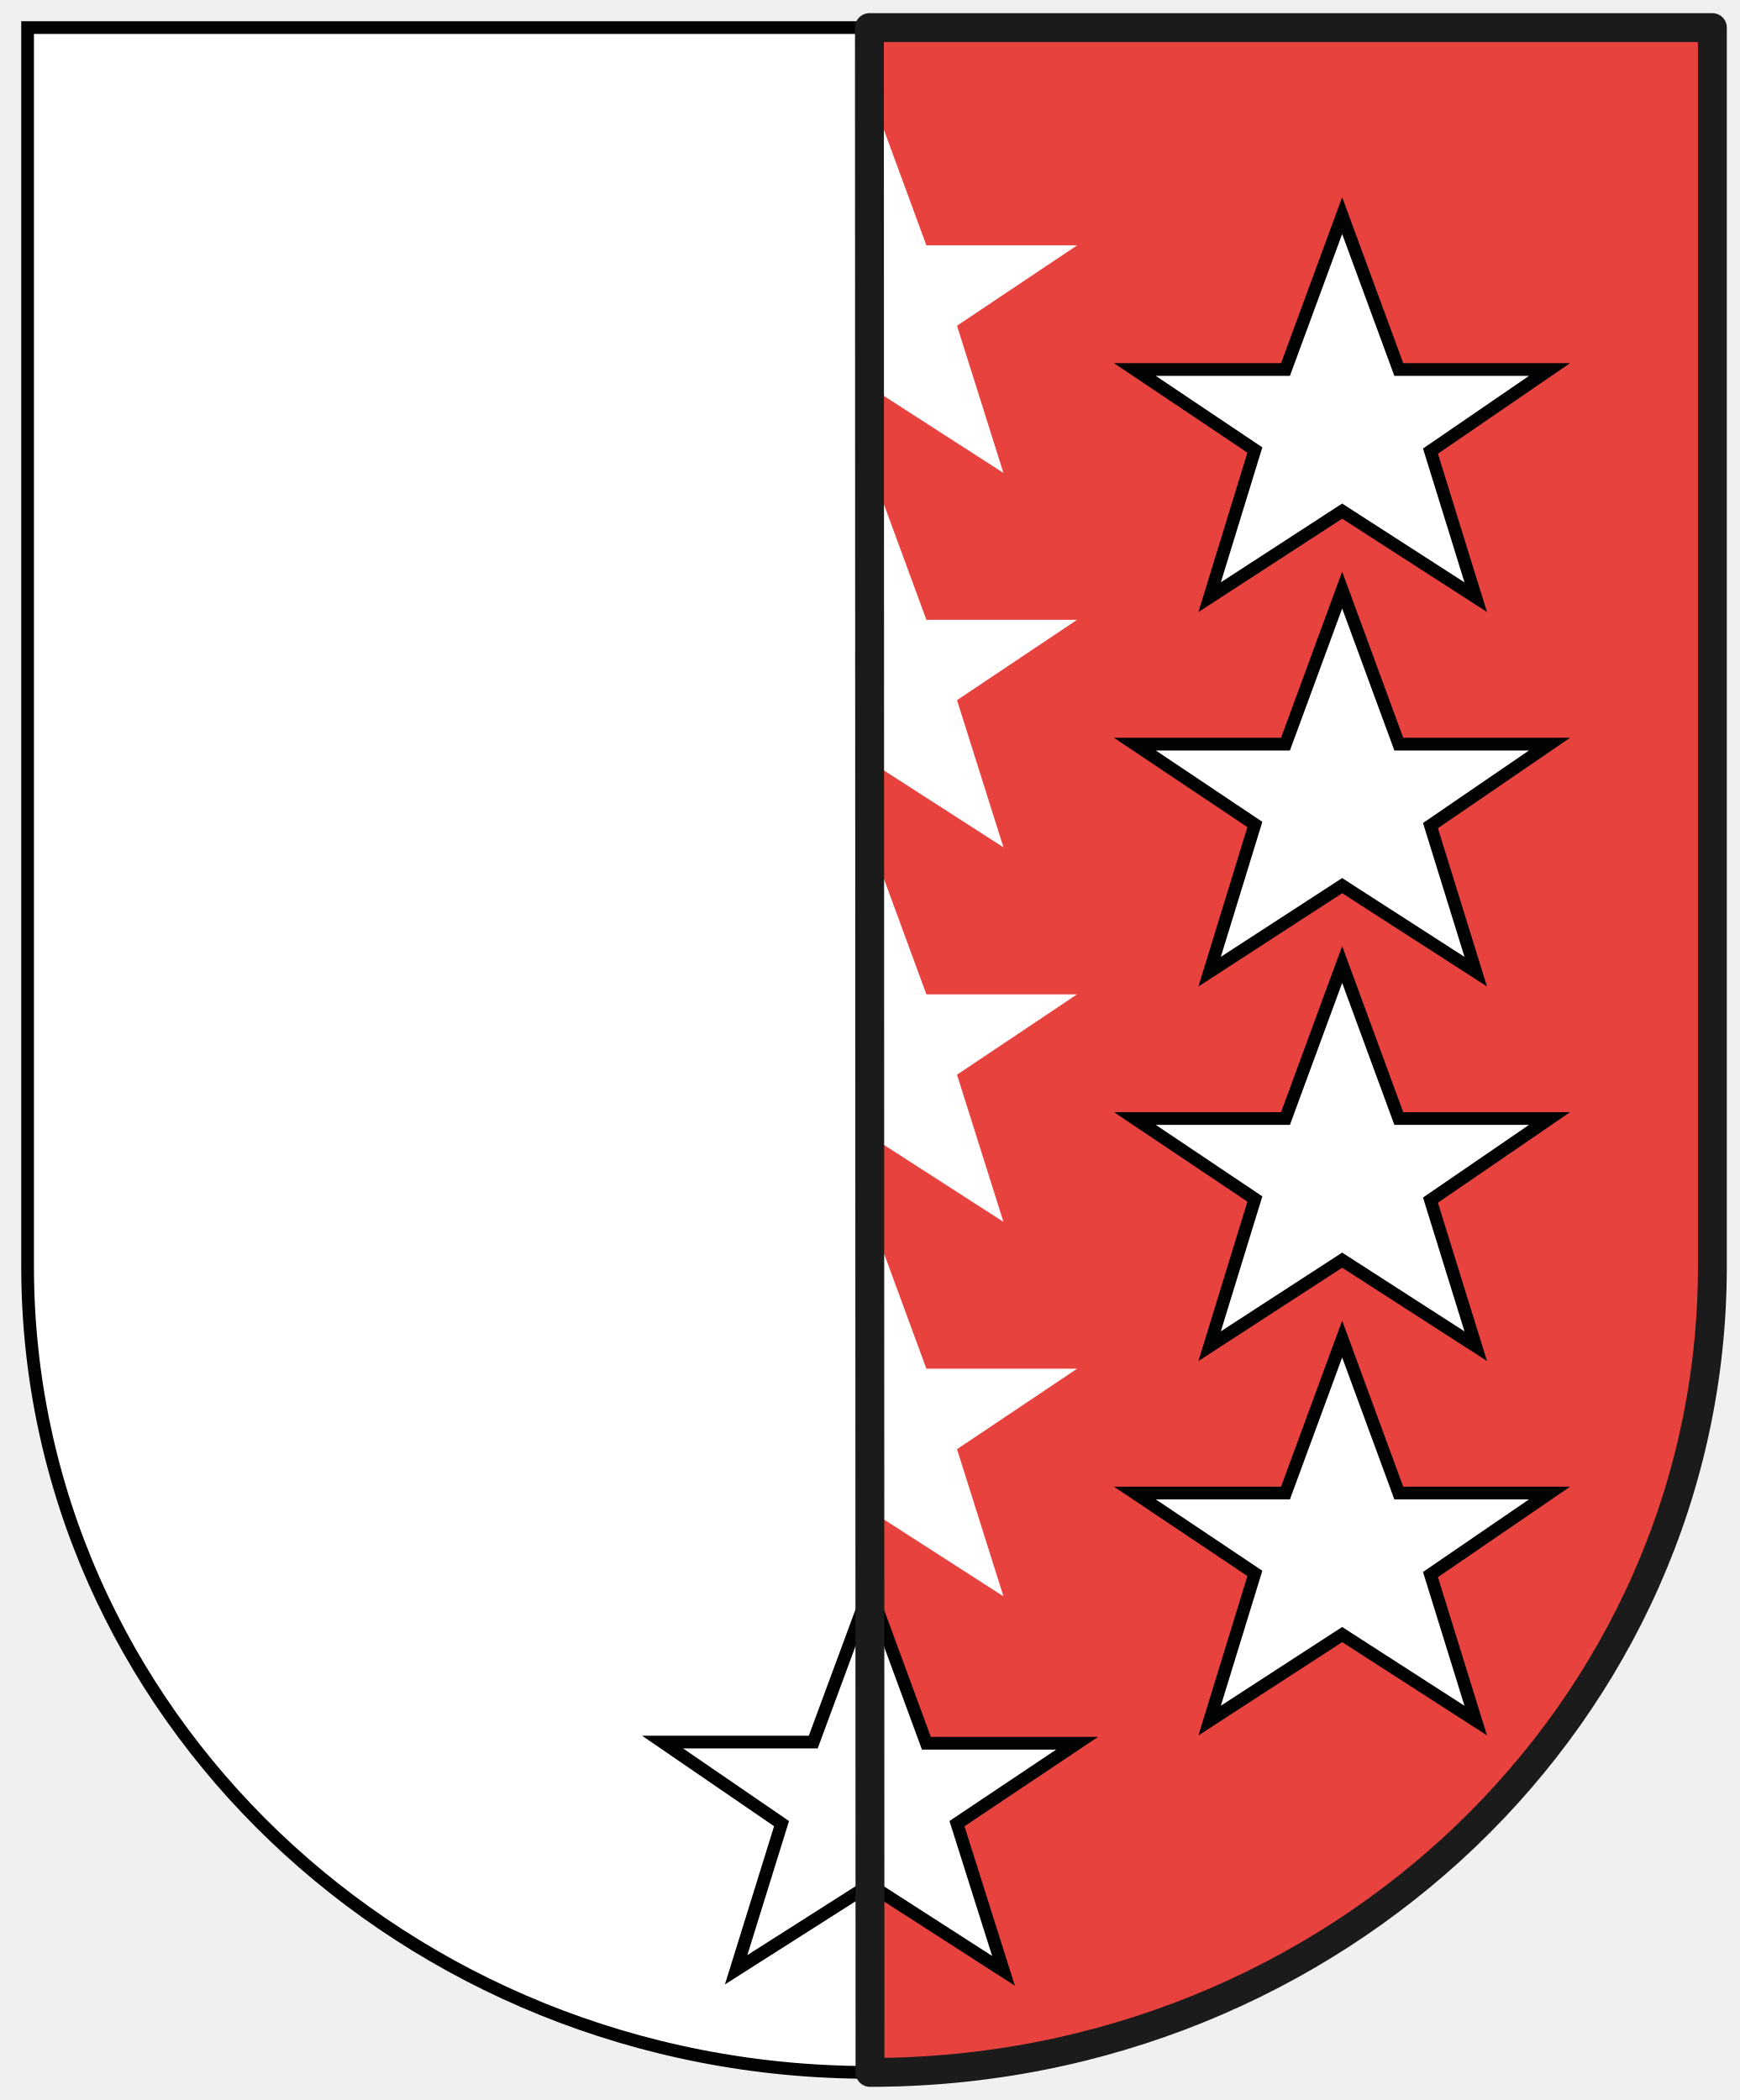
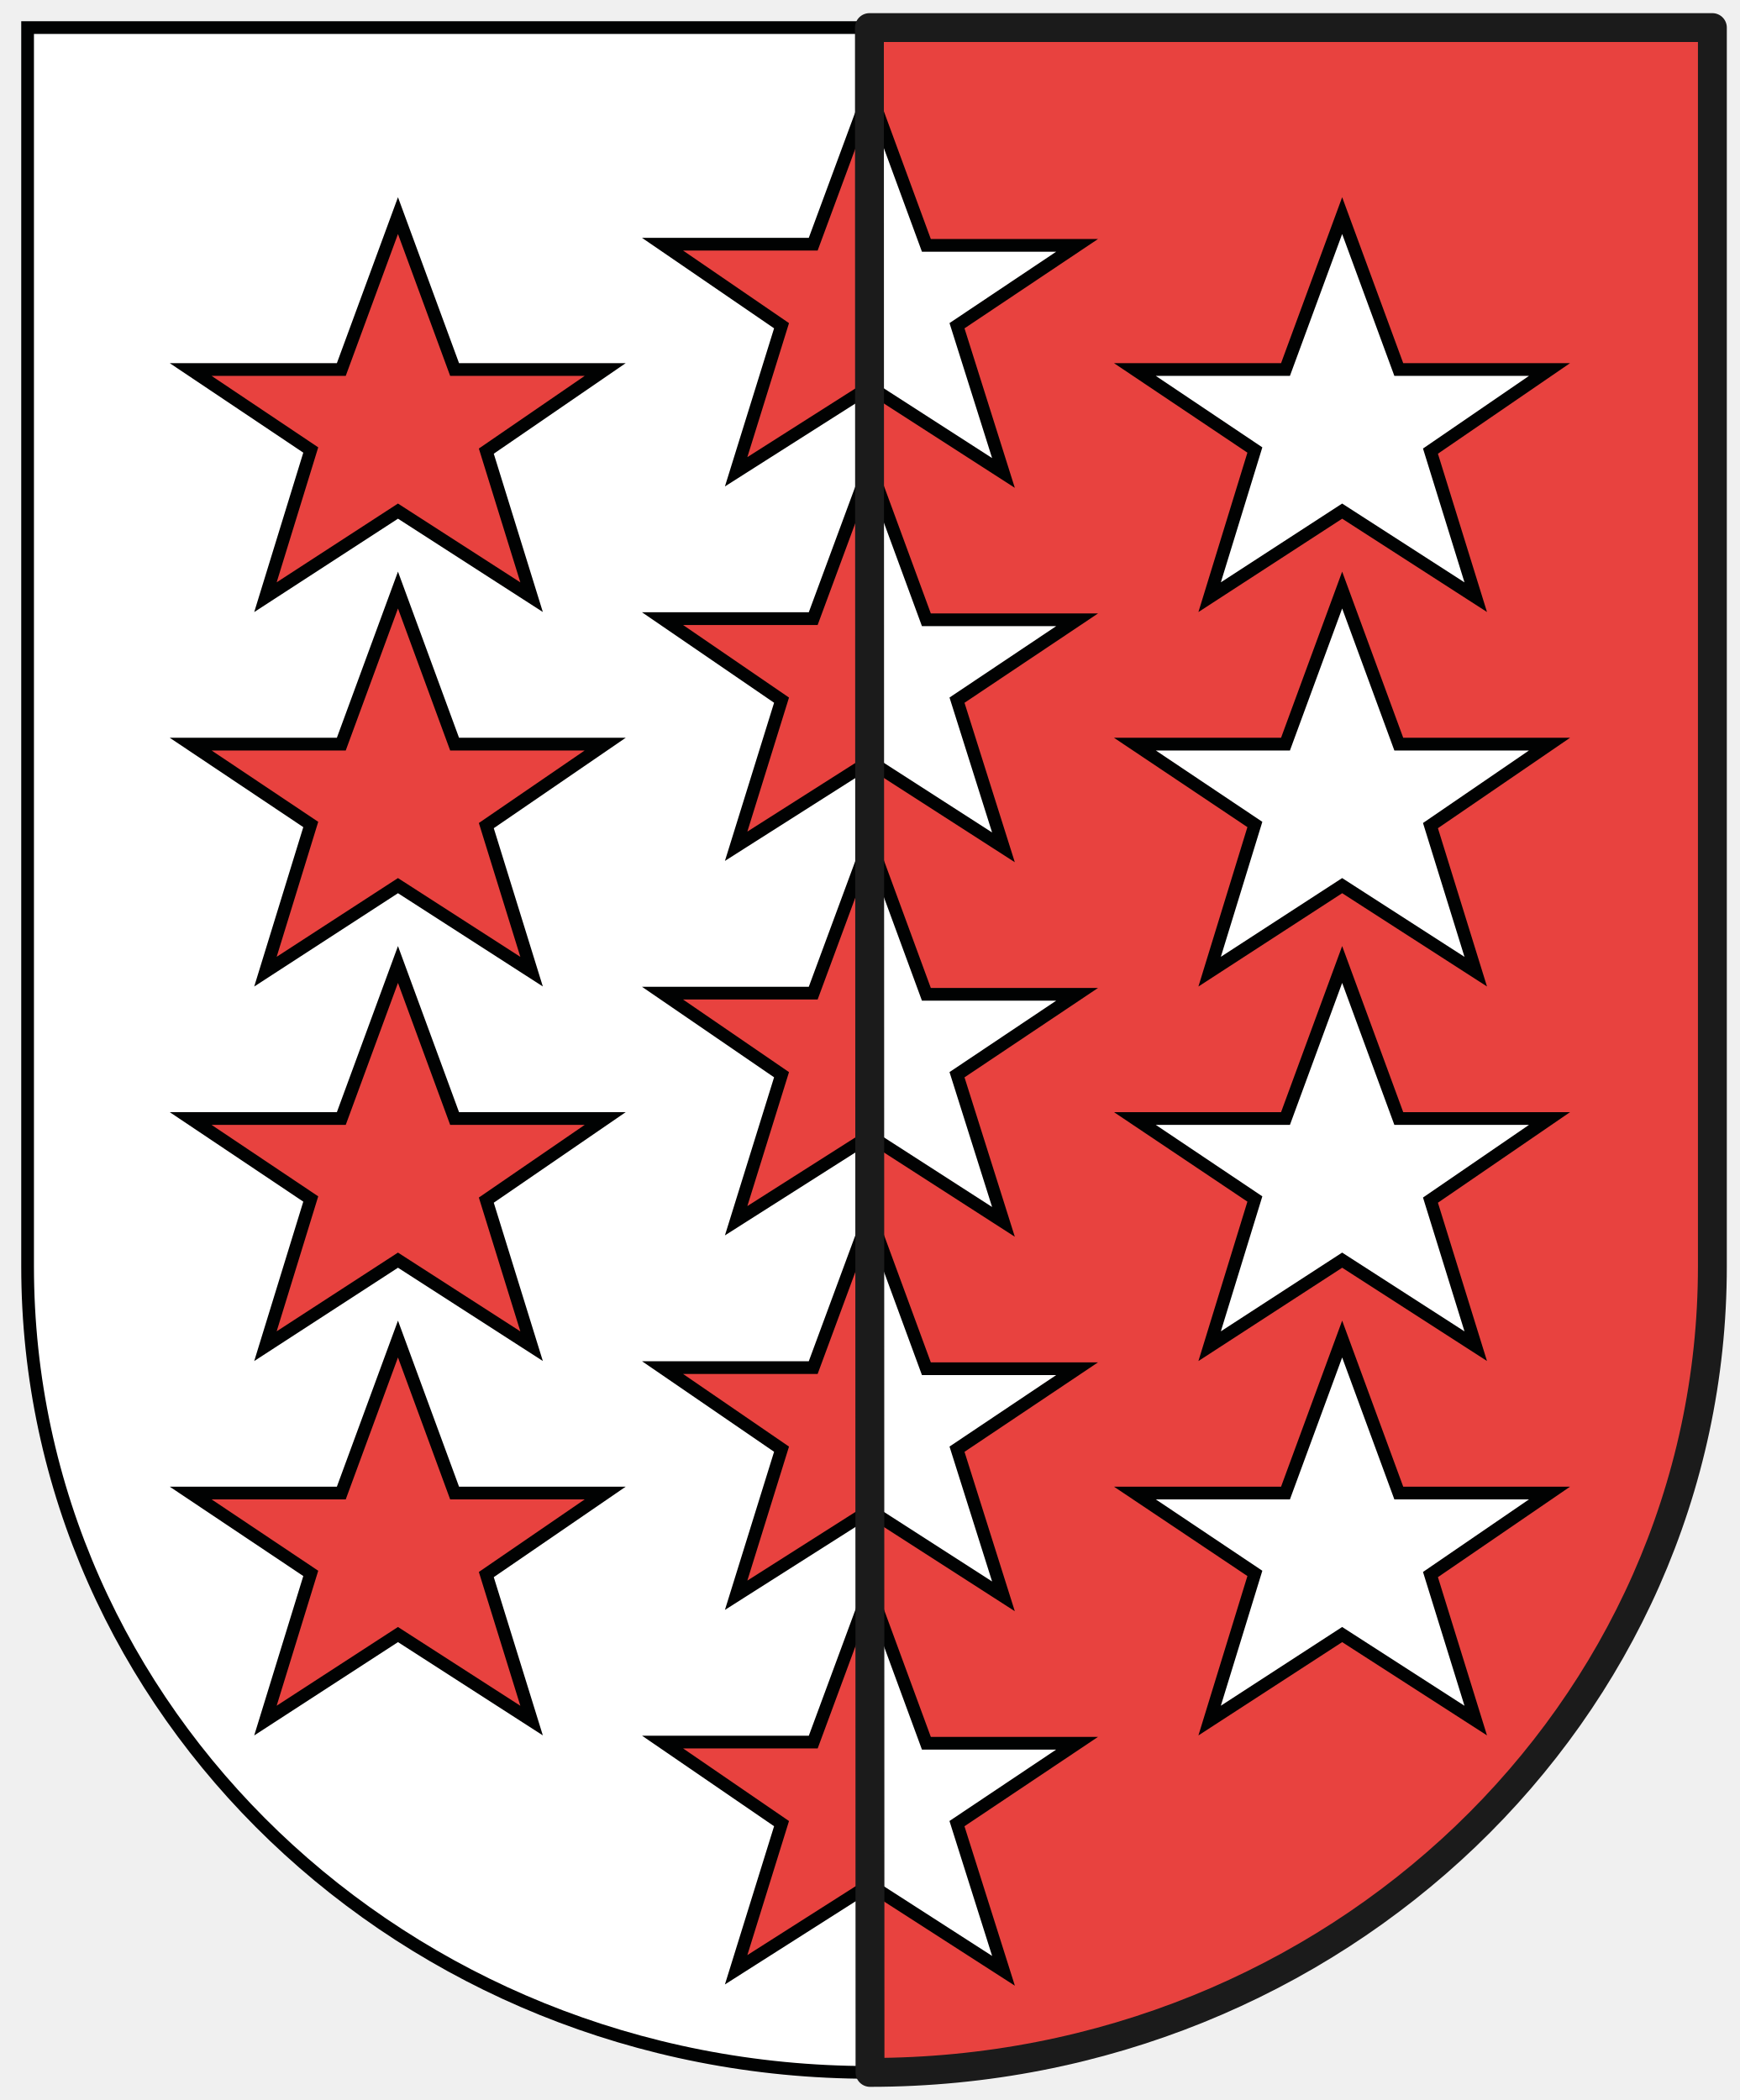
<svg xmlns="http://www.w3.org/2000/svg" viewBox="-181.842 -219.582 416.974 503.357">
  <g>
    <path fill="#E8423F" d="M26.51-212.97h202.01V83.96c0,106.7-90.39,193.2-201.87,193.2L26.51-212.97z" />
    <path fill="#FFFFFF" d="M26.65,277.16L26.65,277.16c-111.5,0-201.88-86.5-201.88-193.2v-296.93H26.51L26.65,277.16z" />
-     <polygon fill="#FFFFFF" points="139.8,-167.9 153.37,-131.01 189.49,-131.01 160.96,-111.45 171.81,-76.44 139.8,-97.07 108.04,-76.44 118.88,-111.72 90.13,-131.01 126.22,-131.01" />
-     <polygon fill="none" stroke="#010202" stroke-width="3.048" points="139.8,-167.9 153.37,-131.01 189.49,-131.01 160.96,-111.45 171.81,-76.44 139.8,-97.07 108.04,-76.44 118.88,-111.72 90.13,-131.01 126.22,-131.01" />
-     <polygon fill="#FFFFFF" points="139.8,-78.15 153.37,-41.22 189.49,-41.22 160.96,-21.69 171.81,13.32 139.8,-7.3 108.04,13.32 118.88,-21.96 90.13,-41.22 126.22,-41.22" />
-     <polygon fill="none" stroke="#010202" stroke-width="3.048" points="139.8,-78.15 153.37,-41.22 189.49,-41.22 160.96,-21.69 171.81,13.32 139.8,-7.3 108.04,13.32 118.88,-21.96 90.13,-41.22 126.22,-41.22" />
-     <polygon fill="#FFFFFF" points="139.8,11.6 153.37,48.52 189.49,48.52 160.96,68.08 171.81,103.09 139.8,82.47 108.04,103.09 118.88,67.81 90.13,48.52 126.22,48.52" />
-     <polygon fill="none" stroke="#010202" stroke-width="3.048" points="139.8,11.6 153.37,48.52 189.49,48.52 160.96,68.08 171.81,103.09 139.8,82.47 108.04,103.09 118.88,67.81 90.13,48.52 126.22,48.52" />
-     <polygon fill="#FFFFFF" points="139.8,101.38 153.37,138.29 189.49,138.29 160.96,157.83 171.81,192.83 139.8,172.21 108.04,192.83 118.88,157.55 90.13,138.29 126.22,138.29" />
-     <polygon fill="none" stroke="#010202" stroke-width="3.048" points="139.8,101.38 153.37,138.29 189.49,138.29 160.96,157.83 171.81,192.83 139.8,172.21 108.04,192.83 118.88,157.55 90.13,138.29 126.22,138.29" />
-     <polygon fill="#E8423F" points="-86.47,-167.9-72.9,-131.01-36.81,-131.01-65.3,-111.45-54.45,-76.44-86.47,-97.07-118.23,-76.44-107.37,-111.72-136.15,-131.01-100.05,-131.01" />
-     <polygon fill="none" stroke="#010202" stroke-width="3.048" points="-86.47,-167.9-72.9,-131.01-36.81,-131.01-65.3,-111.45-54.45,-76.44-86.47,-97.07-118.23,-76.44-107.37,-111.72-136.15,-131.01-100.05,-131.01" />
-     <polygon fill="#E8423F" points="-86.47,-78.15-72.9,-41.22-36.81,-41.22-65.3,-21.69-54.45,13.32-86.47,-7.3-118.23,13.32-107.37,-21.96-136.15,-41.22-100.05,-41.22" />
-     <polygon fill="none" stroke="#010202" stroke-width="3.048" points="-86.47,-78.15-72.9,-41.22-36.81,-41.22-65.3,-21.69-54.45,13.32-86.47,-7.3-118.23,13.32-107.37,-21.96-136.15,-41.22-100.05,-41.22" />
-     <polygon fill="#E8423F" points="-86.47,11.6-72.9,48.52-36.81,48.52-65.3,68.08-54.45,103.09-86.47,82.47-118.23,103.09-107.37,67.81-136.15,48.52-100.05,48.52" />
-     <polygon fill="none" stroke="#010202" stroke-width="3.048" points="-86.47,11.6-72.9,48.52-36.81,48.52-65.3,68.08-54.45,103.09-86.47,82.47-118.23,103.09-107.37,67.81-136.15,48.52-100.05,48.52" />
-     <polygon fill="#E8423F" points="-86.47,101.38-72.9,138.29-36.81,138.29-65.3,157.83-54.45,192.83-86.47,172.21-118.23,192.83-107.37,157.55-136.15,138.29-100.05,138.29" />
-     <polygon fill="none" stroke="#010202" stroke-width="3.048" points="-86.47,101.38-72.9,138.29-36.81,138.29-65.3,157.83-54.45,192.83-86.47,172.21-118.23,192.83-107.37,157.55-136.15,138.29-100.05,138.29" />
-     <polygon fill="#E8423F" points="26.59,-126.86-5.43,-106.5 5.45,-141.51-23.07,-161.05 13.04,-161.05 26.59,-197.69" />
-     <polygon fill="#FFFFFF" points="26.59,-197.69 40.16,-160.77 76.28,-160.77 47.5,-141.51 58.63,-106.22 26.59,-126.86" />
-     <polygon fill="none" stroke="#010202" stroke-width="3.048" points="26.59,-197.69 40.16,-160.77 76.28,-160.77 47.5,-141.51 58.63,-106.22 26.59,-126.86-5.43,-106.5 5.45,-141.51-23.07,-161.05 13.04,-161.05" />
-     <polygon fill="#E8423F" points="26.59,-37.1-5.43,-16.74 5.45,-51.76-23.07,-71.3 13.04,-71.3 26.59,-107.94" />
-     <polygon fill="#FFFFFF" points="26.59,-107.94 40.16,-71.02 76.28,-71.02 47.5,-51.76 58.63,-16.48 26.59,-37.1" />
-     <polygon fill="none" stroke="#010202" stroke-width="3.048" points="26.59,-107.94 40.16,-71.02 76.28,-71.02 47.5,-51.76 58.63,-16.48 26.59,-37.1-5.43,-16.74 5.45,-51.76-23.07,-71.3 13.04,-71.3" />
-     <polygon fill="#E8423F" points="26.59,52.66-5.43,73.02 5.45,38.02-23.07,18.47 13.04,18.47 26.59,-18.17" />
-     <polygon fill="#FFFFFF" points="26.59,-18.17 40.16,18.75 76.28,18.75 47.5,38.02 58.63,73.29 26.59,52.66" />
-     <polygon fill="none" stroke="#010202" stroke-width="3.048" points="26.59,-18.17 40.16,18.75 76.28,18.75 47.5,38.02 58.63,73.29 26.59,52.66-5.43,73.02 5.45,38.02-23.07,18.47 13.04,18.47" />
-     <polygon fill="#E8423F" points="26.59,142.44-5.43,162.79 5.45,127.78-23.07,108.22 13.04,108.22 26.59,71.57" />
-     <polygon fill="#FFFFFF" points="26.59,71.57 40.16,108.49 76.28,108.49 47.5,127.78 58.63,163.05 26.59,142.44" />
-     <polygon fill="none" stroke="#010202" stroke-width="3.048" points="26.59,71.57 40.16,108.49 76.28,108.49 47.5,127.78 58.63,163.05 26.59,142.44-5.43,162.79 5.45,127.78-23.07,108.22 13.04,108.22" />
-     <polygon fill="#FFFFFF" points="26.59,161.35 40.16,198.25 76.28,198.25 47.5,217.52 58.63,252.81 26.59,232.18" />
-     <polygon fill="#E8423F" points="26.59,232.18-5.43,252.55 5.45,217.52-23.07,197.97 13.04,197.97 26.59,161.35" />
+     <path d="M139.8,-167.9 L153.37,-131.01 L189.49,-131.01 L160.96,-111.45 L171.81,-76.44 L139.8,-97.07 L108.04,-76.44 L118.88,-111.72 L90.13,-131.01 L126.22,-131.01 Z" fill="#FFFFFF" />
+     <path d="M139.8,-167.9 L153.37,-131.01 L189.49,-131.01 L160.96,-111.45 L171.81,-76.44 L139.8,-97.07 L108.04,-76.44 L118.88,-111.72 L90.13,-131.01 L126.22,-131.01 Z" fill="none" stroke="#010202" stroke-width="3.048" />
+     <path d="M139.8,-78.15 L153.37,-41.22 L189.49,-41.22 L160.96,-21.69 L171.81,13.32 L139.8,-7.3 L108.04,13.32 L118.88,-21.96 L90.13,-41.22 L126.22,-41.22 Z" fill="#FFFFFF" />
+     <path d="M139.8,-78.15 L153.37,-41.22 L189.49,-41.22 L160.96,-21.69 L171.81,13.32 L139.8,-7.3 L108.04,13.32 L118.88,-21.96 L90.13,-41.22 L126.22,-41.22 Z" fill="none" stroke="#010202" stroke-width="3.048" />
+     <path d="M139.8,11.6 L153.37,48.52 L189.49,48.52 L160.96,68.08 L171.81,103.09 L139.8,82.47 L108.04,103.09 L118.88,67.81 L90.13,48.52 L126.22,48.52 Z" fill="#FFFFFF" />
+     <path d="M139.8,11.6 L153.37,48.52 L189.49,48.52 L160.96,68.08 L171.81,103.09 L139.8,82.47 L108.04,103.09 L118.88,67.81 L90.13,48.52 L126.22,48.52 Z" fill="none" stroke="#010202" stroke-width="3.048" />
+     <path d="M139.8,101.38 L153.37,138.29 L189.49,138.29 L160.96,157.83 L171.81,192.83 L139.8,172.21 L108.04,192.83 L118.88,157.55 L90.13,138.29 L126.22,138.29 Z" fill="#FFFFFF" />
+     <path d="M139.8,101.38 L153.37,138.29 L189.49,138.29 L160.96,157.83 L171.81,192.83 L139.8,172.21 L108.04,192.83 L118.88,157.55 L90.13,138.29 L126.22,138.29 Z" fill="none" stroke="#010202" stroke-width="3.048" />
+     <path d="M-86.47,-167.9 L-72.9,-131.01 L-36.81,-131.01 L-65.3,-111.45 L-54.45,-76.44 L-86.47,-97.07 L-118.23,-76.44 L-107.37,-111.72 L-136.15,-131.01 L-100.05,-131.01 Z" fill="#E8423F" />
+     <path d="M-86.47,-167.9 L-72.9,-131.01 L-36.81,-131.01 L-65.3,-111.45 L-54.45,-76.44 L-86.47,-97.07 L-118.23,-76.44 L-107.37,-111.72 L-136.15,-131.01 L-100.05,-131.01 Z" fill="none" stroke="#010202" stroke-width="3.048" />
+     <path d="M-86.47,-78.15 L-72.9,-41.22 L-36.81,-41.22 L-65.3,-21.69 L-54.45,13.32 L-86.47,-7.3 L-118.23,13.32 L-107.37,-21.96 L-136.15,-41.22 L-100.05,-41.22 Z" fill="#E8423F" />
+     <path d="M-86.47,-78.15 L-72.9,-41.22 L-36.81,-41.22 L-65.3,-21.69 L-54.45,13.32 L-86.47,-7.3 L-118.23,13.32 L-107.37,-21.96 L-136.15,-41.22 L-100.05,-41.22 Z" fill="none" stroke="#010202" stroke-width="3.048" />
+     <path d="M-86.47,11.6 L-72.9,48.52 L-36.81,48.52 L-65.3,68.08 L-54.45,103.09 L-86.47,82.47 L-118.23,103.09 L-107.37,67.81 L-136.15,48.52 L-100.05,48.52 Z" fill="#E8423F" />
+     <path d="M-86.47,11.6 L-72.9,48.52 L-36.81,48.52 L-65.3,68.08 L-54.45,103.09 L-86.47,82.47 L-118.23,103.09 L-107.37,67.81 L-136.15,48.52 L-100.05,48.52 Z" fill="none" stroke="#010202" stroke-width="3.048" />
+     <path d="M-86.47,101.38 L-72.9,138.29 L-36.81,138.29 L-65.3,157.83 L-54.45,192.83 L-86.47,172.21 L-118.23,192.83 L-107.37,157.55 L-136.15,138.29 L-100.05,138.29 Z" fill="#E8423F" />
+     <path d="M-86.47,101.38 L-72.9,138.29 L-36.81,138.29 L-65.3,157.83 L-54.45,192.83 L-86.47,172.21 L-118.23,192.83 L-107.37,157.55 L-136.15,138.29 L-100.05,138.29 Z" fill="none" stroke="#010202" stroke-width="3.048" />
+     <path d="M26.59,-126.86 L-5.43,-106.5 L5.45,-141.51 L-23.07,-161.05 L13.04,-161.05 L26.59,-197.69 Z" fill="#E8423F" />
+     <path d="M26.59,-197.69 L40.16,-160.77 L76.28,-160.77 L47.5,-141.51 L58.63,-106.22 L26.59,-126.86 Z" fill="#FFFFFF" />
+     <path d="M26.59,-197.69 L40.16,-160.77 L76.28,-160.77 L47.5,-141.51 L58.63,-106.22 L26.59,-126.86 L-5.43,-106.5 L5.45,-141.51 L-23.07,-161.05 L13.04,-161.05 Z" fill="none" stroke="#010202" stroke-width="3.048" />
+     <path d="M26.59,-37.1 L-5.43,-16.74 L5.45,-51.76 L-23.07,-71.3 L13.04,-71.3 L26.59,-107.94 Z" fill="#E8423F" />
+     <path d="M26.59,-107.94 L40.16,-71.02 L76.28,-71.02 L47.5,-51.76 L58.63,-16.48 L26.59,-37.1 Z" fill="#FFFFFF" />
+     <path d="M26.59,-107.94 L40.16,-71.02 L76.28,-71.02 L47.5,-51.76 L58.63,-16.48 L26.59,-37.1 L-5.43,-16.74 L5.45,-51.76 L-23.07,-71.3 L13.04,-71.3 Z" fill="none" stroke="#010202" stroke-width="3.048" />
+     <path d="M26.59,52.66 L-5.43,73.02 L5.45,38.02 L-23.07,18.47 L13.04,18.47 L26.59,-18.17 Z" fill="#E8423F" />
+     <path d="M26.59,-18.17 L40.16,18.75 L76.28,18.75 L47.5,38.02 L58.63,73.29 L26.59,52.66 Z" fill="#FFFFFF" />
+     <path d="M26.59,-18.17 L40.16,18.75 L76.28,18.75 L47.5,38.02 L58.63,73.29 L26.59,52.66 L-5.43,73.02 L5.45,38.02 L-23.07,18.47 L13.04,18.47 Z" fill="none" stroke="#010202" stroke-width="3.048" />
+     <path d="M26.59,142.44 L-5.43,162.79 L5.45,127.78 L-23.07,108.22 L13.04,108.22 L26.59,71.57 Z" fill="#E8423F" />
+     <path d="M26.59,71.57 L40.16,108.49 L76.28,108.49 L47.5,127.78 L58.63,163.05 L26.59,142.44 Z" fill="#FFFFFF" />
+     <path d="M26.59,71.57 L40.16,108.49 L76.28,108.49 L47.5,127.78 L58.63,163.05 L26.59,142.44 L-5.43,162.79 L5.45,127.78 L-23.07,108.22 L13.04,108.22 Z" fill="none" stroke="#010202" stroke-width="3.048" />
+     <path d="M26.59,161.35 L40.16,198.25 L76.28,198.25 L47.5,217.52 L58.63,252.81 L26.59,232.18 Z" fill="#FFFFFF" />
+     <path d="M26.59,232.18 L-5.43,252.55 L5.45,217.52 L-23.07,197.97 L13.04,197.97 L26.59,161.35 Z" fill="#E8423F" />
    <g>
      <path fill="none" stroke="#010202" stroke-width="3.048" d="M26.51-212.97l.14,490.13 M26.51-212.97h202.01V83.96 c0,106.7-90.39,193.2-201.87,193.2c-111.5,0-201.88-86.5-201.88-193.2v-296.93L26.51-212.97L26.51-212.97z M26.59,161.35l13.57,36.91h36.12l-28.79,19.27l11.15,35.28l-32.05-20.63l-32.02,20.38l10.88-35.03l-28.51-19.55 h36.11L26.59,161.35z" />
    </g>
  </g>
  <path data-outline="1" d="M26.51-212.97h202.01V83.96c0,106.7-90.39,193.2-201.87,193.2L26.51-212.97z" fill="none" stroke="#1b1b1b" stroke-width="6.92" stroke-linejoin="round" />
</svg>
